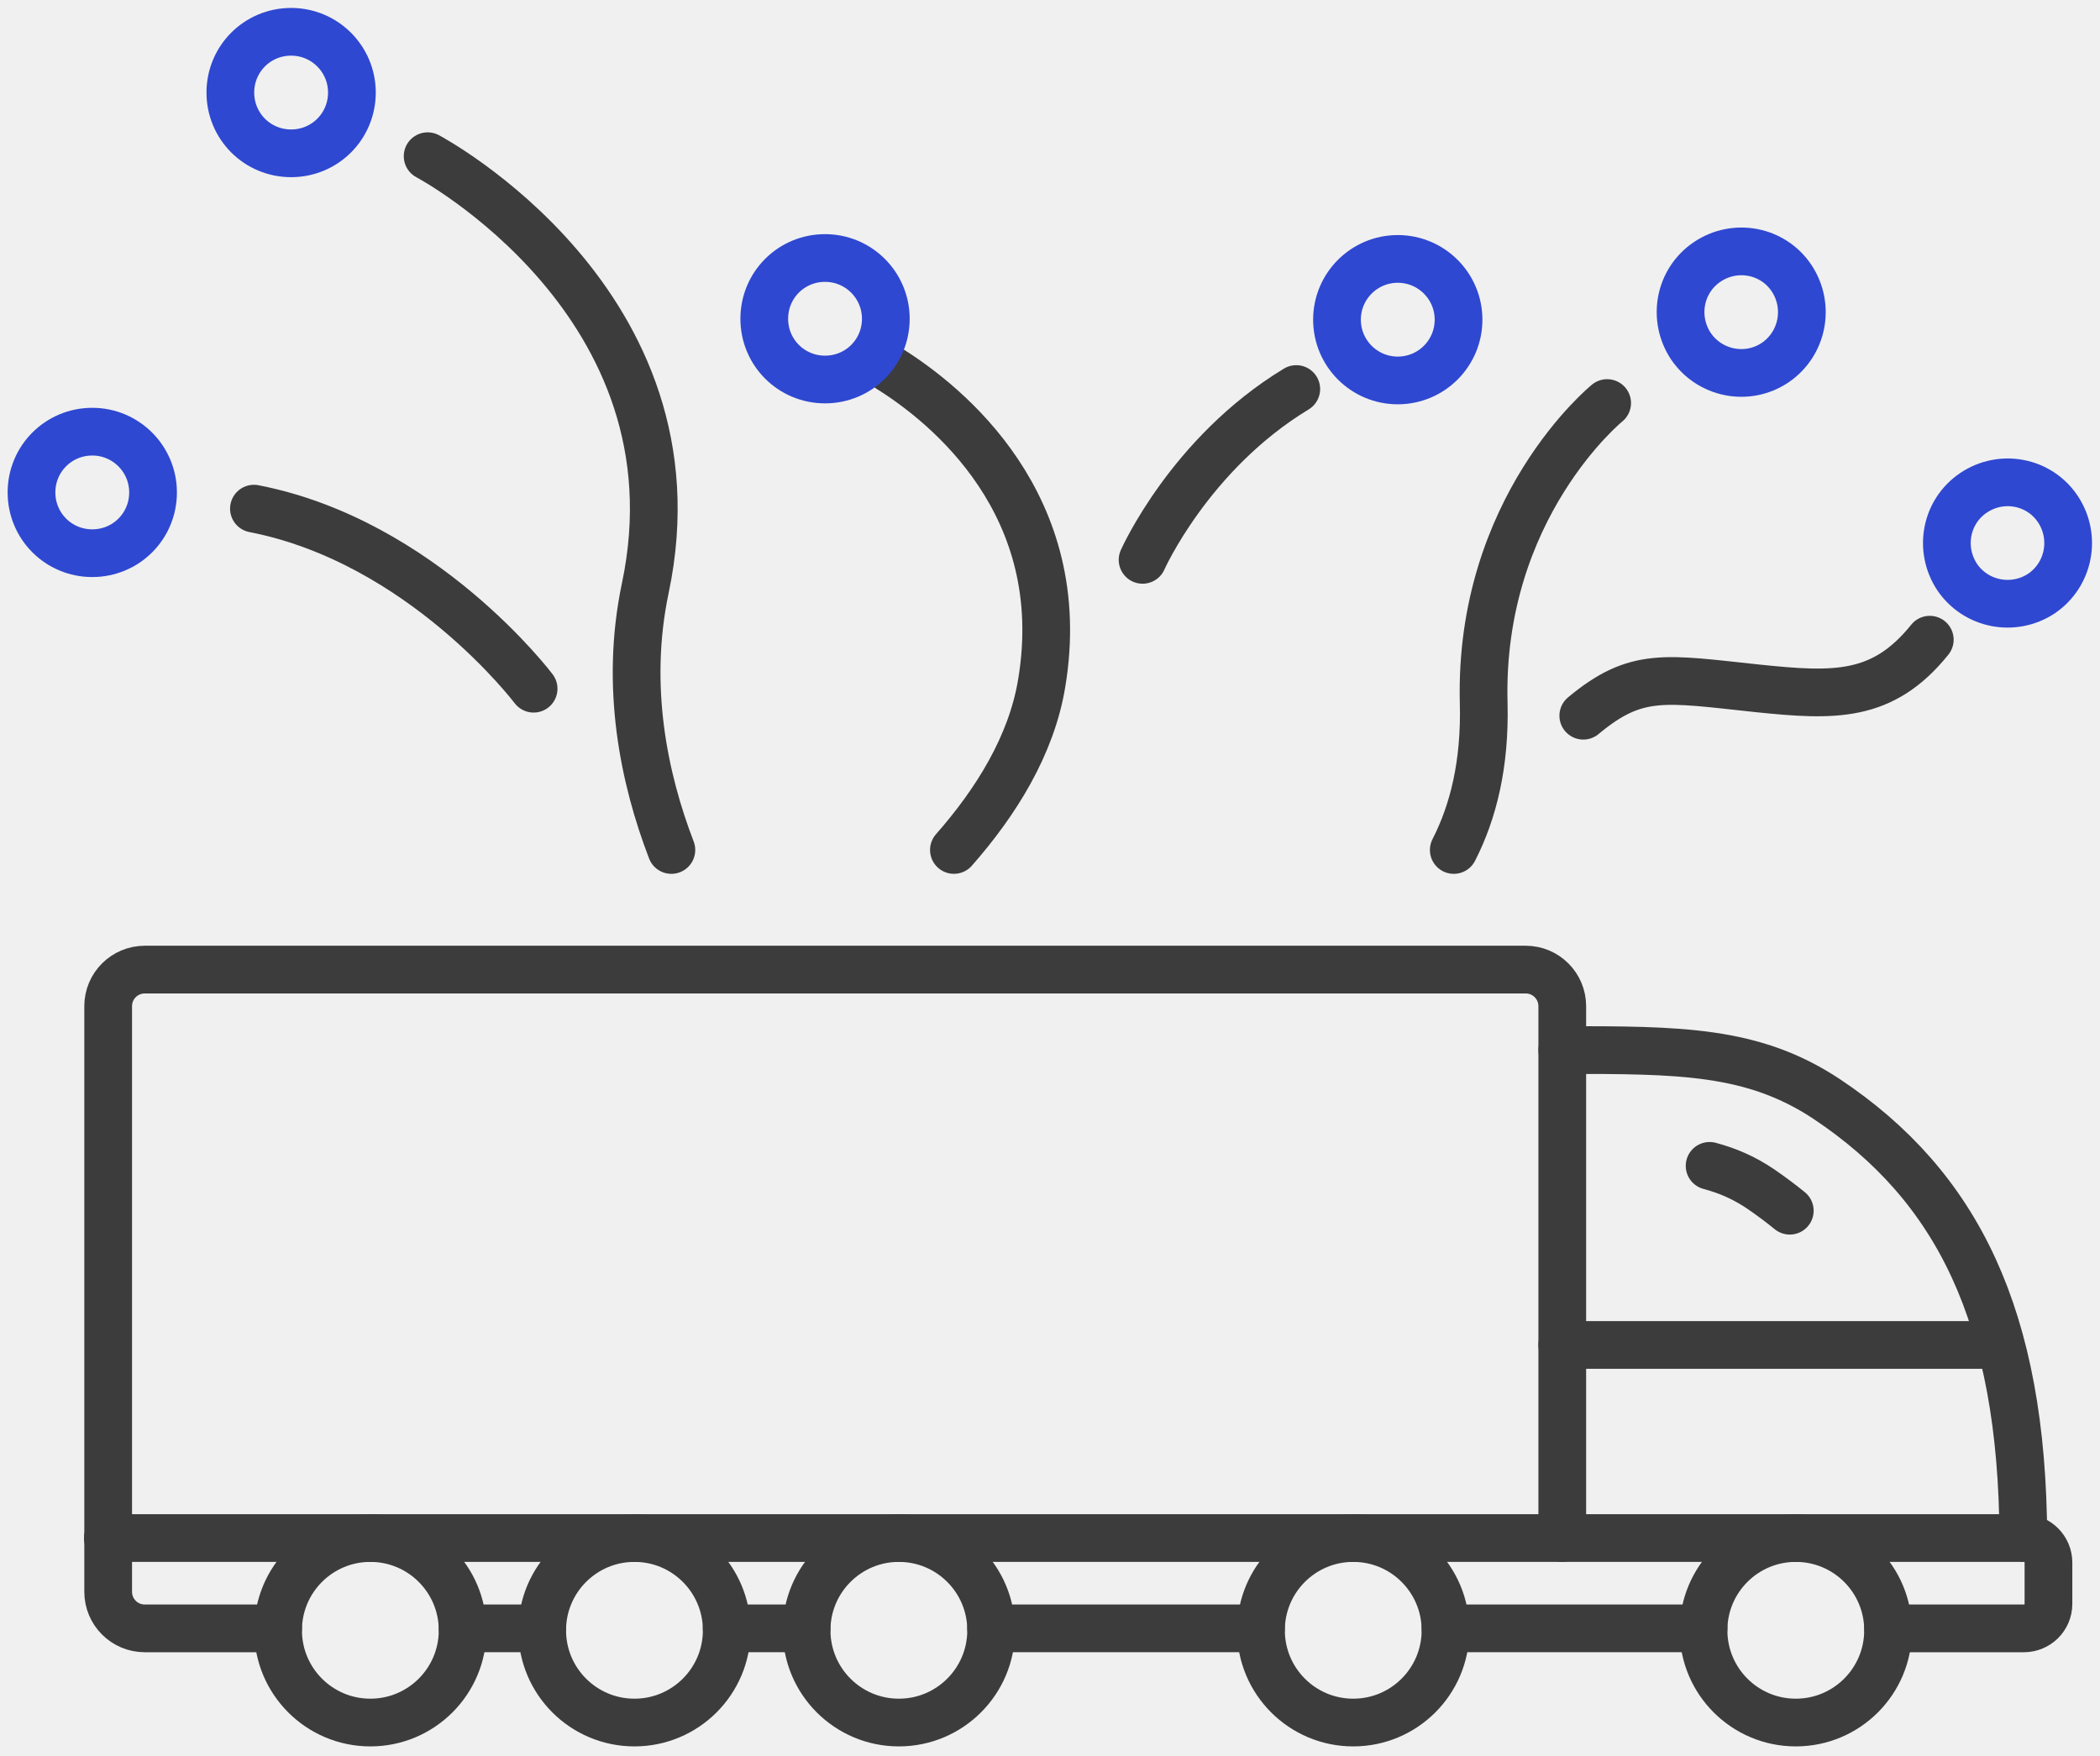
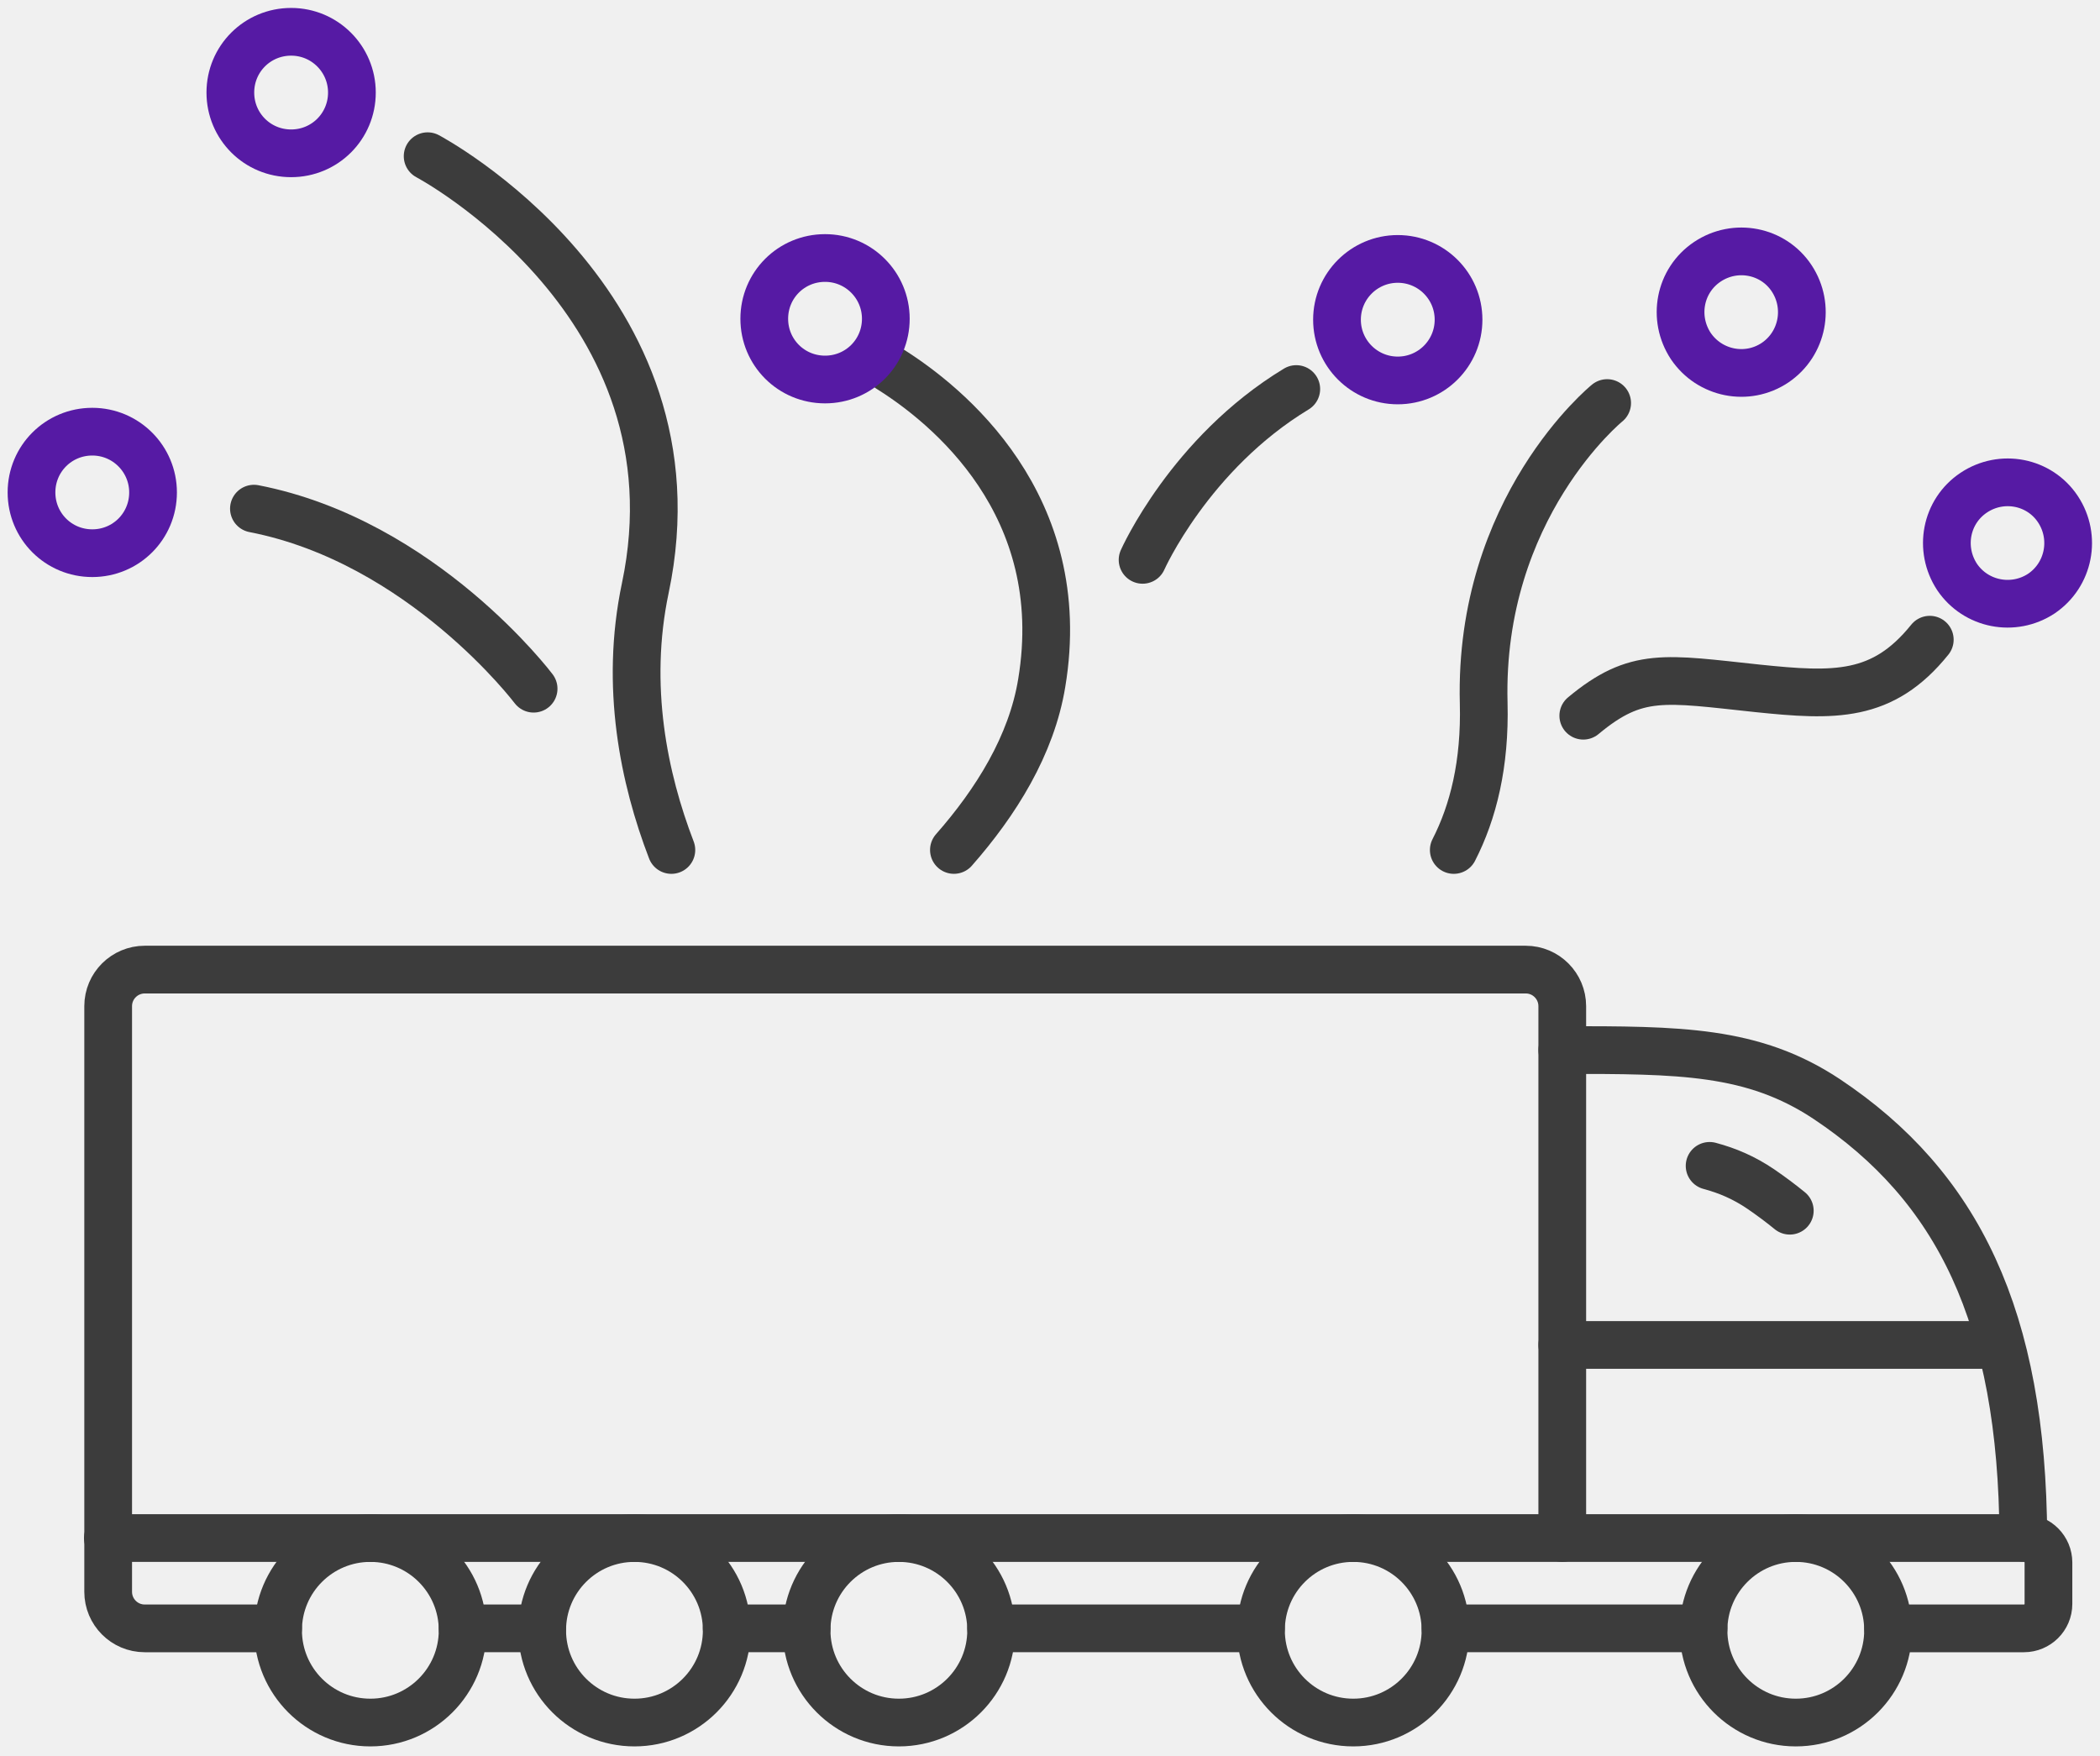
<svg xmlns="http://www.w3.org/2000/svg" width="110" height="92" viewBox="0 0 110 92" fill="none">
  <g clip-path="url(#clip0_2077_69173)">
    <path d="M81.834 55.016C87.967 55.016 91.817 55.016 95.684 57.582C102.534 62.149 105.934 68.982 105.984 80.566" stroke="#3C3C3C" stroke-width="2.5" stroke-linecap="round" stroke-linejoin="round" />
    <path d="M94.066 90.251C96.735 90.251 98.899 88.087 98.899 85.417C98.899 82.748 96.735 80.584 94.066 80.584C91.396 80.584 89.232 82.748 89.232 85.417C89.232 88.087 91.396 90.251 94.066 90.251Z" stroke="#3C3C3C" stroke-width="2.5" stroke-linecap="round" stroke-linejoin="round" />
    <path d="M19.4 90.251C22.069 90.251 24.233 88.087 24.233 85.417C24.233 82.748 22.069 80.584 19.4 80.584C16.73 80.584 14.566 82.748 14.566 85.417C14.566 88.087 16.73 90.251 19.4 90.251Z" stroke="#3C3C3C" stroke-width="2.5" stroke-linecap="round" stroke-linejoin="round" />
    <path d="M14.566 85.317H7.583C6.516 85.317 5.666 84.451 5.666 83.401V52.717C5.666 51.651 6.533 50.801 7.583 50.801H79.916C80.983 50.801 81.833 51.667 81.833 52.717V80.584" stroke="#3C3C3C" stroke-width="2.5" stroke-linecap="round" stroke-linejoin="round" />
    <path d="M28.399 85.316H24.232" stroke="#3C3C3C" stroke-width="2.5" stroke-linecap="round" stroke-linejoin="round" />
    <path d="M42.25 85.316H38.066" stroke="#3C3C3C" stroke-width="2.5" stroke-linecap="round" stroke-linejoin="round" />
    <path d="M66.049 85.316H51.916" stroke="#3C3C3C" stroke-width="2.5" stroke-linecap="round" stroke-linejoin="round" />
    <path d="M89.234 85.316H75.717" stroke="#3C3C3C" stroke-width="2.5" stroke-linecap="round" stroke-linejoin="round" />
    <path d="M33.234 90.251C35.903 90.251 38.067 88.087 38.067 85.417C38.067 82.748 35.903 80.584 33.234 80.584C30.564 80.584 28.4 82.748 28.4 85.417C28.4 88.087 30.564 90.251 33.234 90.251Z" stroke="#3C3C3C" stroke-width="2.5" stroke-linecap="round" stroke-linejoin="round" />
    <path d="M47.083 90.251C49.753 90.251 51.917 88.087 51.917 85.417C51.917 82.748 49.753 80.584 47.083 80.584C44.414 80.584 42.25 82.748 42.25 85.417C42.25 88.087 44.414 90.251 47.083 90.251Z" stroke="#3C3C3C" stroke-width="2.5" stroke-linecap="round" stroke-linejoin="round" />
    <path d="M70.884 90.251C73.553 90.251 75.717 88.087 75.717 85.417C75.717 82.748 73.553 80.584 70.884 80.584C68.215 80.584 66.051 82.748 66.051 85.417C66.051 88.087 68.215 90.251 70.884 90.251Z" stroke="#3C3C3C" stroke-width="2.5" stroke-linecap="round" stroke-linejoin="round" />
    <path d="M5.65 80.584H106.017C106.734 80.584 107.3 81.167 107.3 81.867V84.034C107.3 84.751 106.717 85.317 106.017 85.317H98.9" stroke="#3C3C3C" stroke-width="2.5" stroke-linecap="round" stroke-linejoin="round" />
    <path d="M104.567 70.467H81.834" stroke="#3C3C3C" stroke-width="2.5" stroke-linecap="round" stroke-linejoin="round" />
    <path d="M89.551 61.084C90.484 61.334 91.351 61.701 92.234 62.301C92.767 62.667 93.284 63.051 93.751 63.434" stroke="#3C3C3C" stroke-width="2.5" stroke-linecap="round" stroke-linejoin="round" />
    <path d="M49.967 44.533C52.167 42.033 54.034 39.05 54.567 35.783C56.117 26.45 49.601 21.2 46.584 19.316" stroke="#3C3C3C" stroke-width="2.5" stroke-linecap="round" stroke-linejoin="round" />
-     <path d="M46.4 16.701C46.4 14.951 44.983 13.518 43.217 13.518C41.45 13.518 40.033 14.934 40.033 16.701C40.033 18.468 41.45 19.884 43.217 19.884C44.983 19.884 46.4 18.468 46.4 16.701Z" stroke="#2F48D1" stroke-width="2.5" stroke-linecap="round" stroke-linejoin="round" />
+     <path d="M46.4 16.701C46.4 14.951 44.983 13.518 43.217 13.518C41.45 13.518 40.033 14.934 40.033 16.701C40.033 18.468 41.45 19.884 43.217 19.884C44.983 19.884 46.4 18.468 46.4 16.701Z" stroke="#561AA4" stroke-width="2.5" stroke-linecap="round" stroke-linejoin="round" />
    <path d="M59.85 29.333C59.85 29.333 62.316 23.766 67.9 20.383" stroke="#3C3C3C" stroke-width="2.5" stroke-linecap="round" stroke-linejoin="round" />
-     <path d="M73.216 19.933C74.975 19.933 76.4 18.508 76.4 16.75C76.4 14.992 74.975 13.566 73.216 13.566C71.458 13.566 70.033 14.992 70.033 16.75C70.033 18.508 71.458 19.933 73.216 19.933Z" stroke="#2F48D1" stroke-width="2.5" stroke-linecap="round" stroke-linejoin="round" />
+     <path d="M73.216 19.933C74.975 19.933 76.4 18.508 76.4 16.75C76.4 14.992 74.975 13.566 73.216 13.566C71.458 13.566 70.033 14.992 70.033 16.75C70.033 18.508 71.458 19.933 73.216 19.933Z" stroke="#561AA4" stroke-width="2.5" stroke-linecap="round" stroke-linejoin="round" />
    <path d="M35.167 44.534C33.734 40.8 32.717 35.967 33.8 30.817C36.95 15.884 22.4 8.184 22.4 8.184" stroke="#3C3C3C" stroke-width="2.5" stroke-linecap="round" stroke-linejoin="round" />
    <path d="M27.951 36.084C27.951 36.084 22.134 28.367 13.301 26.65" stroke="#3C3C3C" stroke-width="2.5" stroke-linecap="round" stroke-linejoin="round" />
-     <path d="M8.017 25.8C8.017 24.05 6.6 22.617 4.834 22.617C3.067 22.617 1.65 24.034 1.65 25.8C1.65 27.567 3.067 28.984 4.834 28.984C6.6 28.984 8.017 27.567 8.017 25.8Z" stroke="#2F48D1" stroke-width="2.5" stroke-linecap="round" stroke-linejoin="round" />
-     <path d="M18.433 4.849C18.433 3.099 17.016 1.666 15.25 1.666C13.483 1.666 12.066 3.083 12.066 4.849C12.066 6.616 13.483 8.033 15.25 8.033C17.016 8.033 18.433 6.616 18.433 4.849Z" stroke="#2F48D1" stroke-width="2.5" stroke-linecap="round" stroke-linejoin="round" />
+     <path d="M8.017 25.8C8.017 24.05 6.6 22.617 4.834 22.617C3.067 22.617 1.65 24.034 1.65 25.8C1.65 27.567 3.067 28.984 4.834 28.984C6.6 28.984 8.017 27.567 8.017 25.8Z" stroke="#561AA4" stroke-width="2.5" stroke-linecap="round" stroke-linejoin="round" />
+     <path d="M18.433 4.849C18.433 3.099 17.016 1.666 15.25 1.666C13.483 1.666 12.066 3.083 12.066 4.849C12.066 6.616 13.483 8.033 15.25 8.033C17.016 8.033 18.433 6.616 18.433 4.849Z" stroke="#561AA4" stroke-width="2.5" stroke-linecap="round" stroke-linejoin="round" />
    <path d="M82.934 37.499C85.717 35.182 87.2 35.549 92.067 36.066C96.084 36.482 98.617 36.582 101.084 33.516" stroke="#3C3C3C" stroke-width="2.5" stroke-linecap="round" stroke-linejoin="round" />
    <path d="M76.15 44.534C77.167 42.55 77.8 40.034 77.717 36.834C77.45 26.584 84.184 21.117 84.184 21.117" stroke="#3C3C3C" stroke-width="2.5" stroke-linecap="round" stroke-linejoin="round" />
-     <path d="M92.983 19C94.433 18.017 94.817 16.05 93.85 14.583C92.883 13.117 90.9 12.733 89.433 13.716C87.967 14.7 87.6 16.666 88.567 18.133C89.55 19.583 91.517 19.983 92.983 19Z" stroke="#2F48D1" stroke-width="2.5" stroke-linecap="round" stroke-linejoin="round" />
-     <path d="M106.932 31.099C108.382 30.116 108.766 28.149 107.799 26.683C106.832 25.216 104.849 24.833 103.382 25.816C101.916 26.799 101.549 28.766 102.516 30.233C103.499 31.683 105.466 32.066 106.932 31.099Z" stroke="#2F48D1" stroke-width="2.5" stroke-linecap="round" stroke-linejoin="round" />
+     <path d="M92.983 19C94.433 18.017 94.817 16.05 93.85 14.583C92.883 13.117 90.9 12.733 89.433 13.716C87.967 14.7 87.6 16.666 88.567 18.133C89.55 19.583 91.517 19.983 92.983 19Z" stroke="#561AA4" stroke-width="2.5" stroke-linecap="round" stroke-linejoin="round" />
+     <path d="M106.932 31.099C108.382 30.116 108.766 28.149 107.799 26.683C106.832 25.216 104.849 24.833 103.382 25.816C101.916 26.799 101.549 28.766 102.516 30.233C103.499 31.683 105.466 32.066 106.932 31.099Z" stroke="#561AA4" stroke-width="2.5" stroke-linecap="round" stroke-linejoin="round" />
  </g>
  <defs>
    <clipPath id="clip0_2077_69173">
      <rect width="110" height="91.917" fill="white" />
    </clipPath>
  </defs>
</svg>
